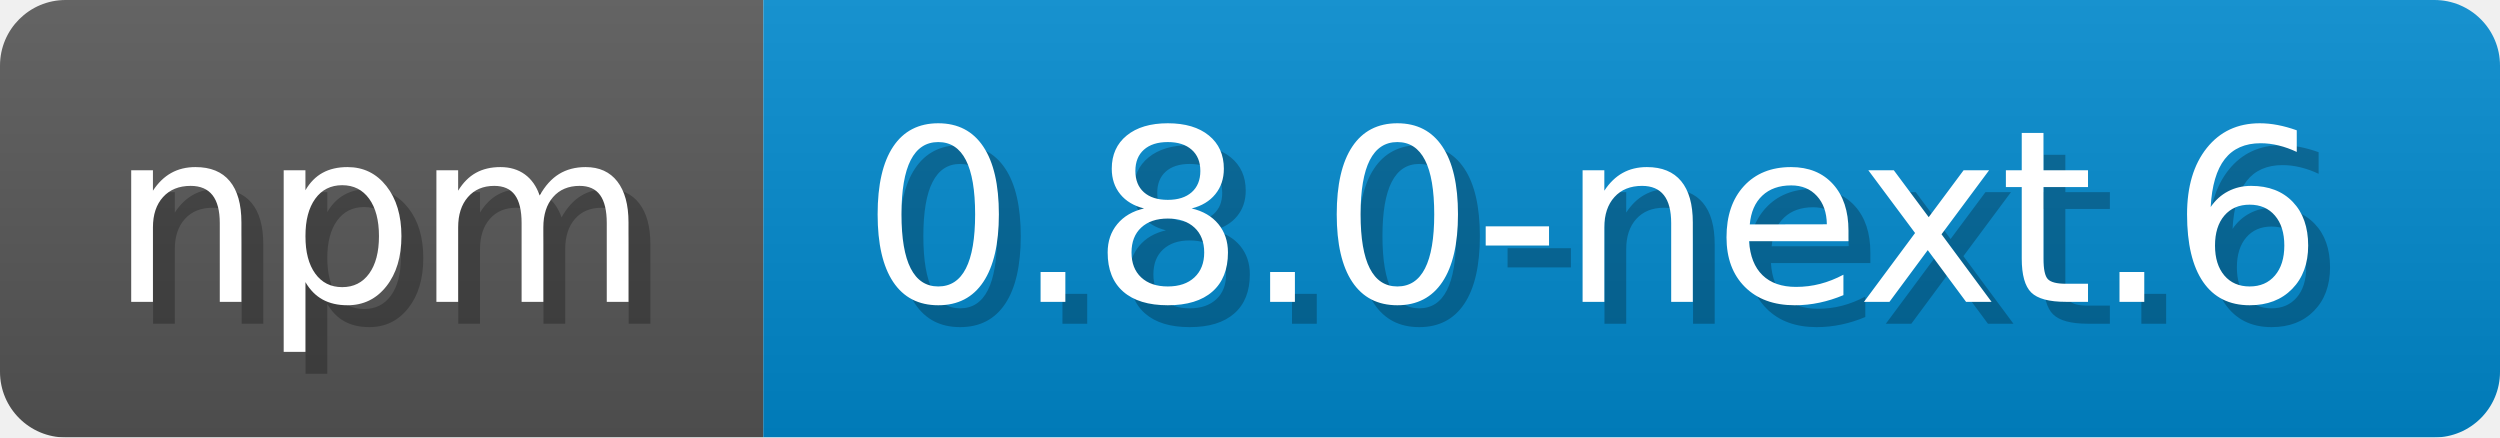
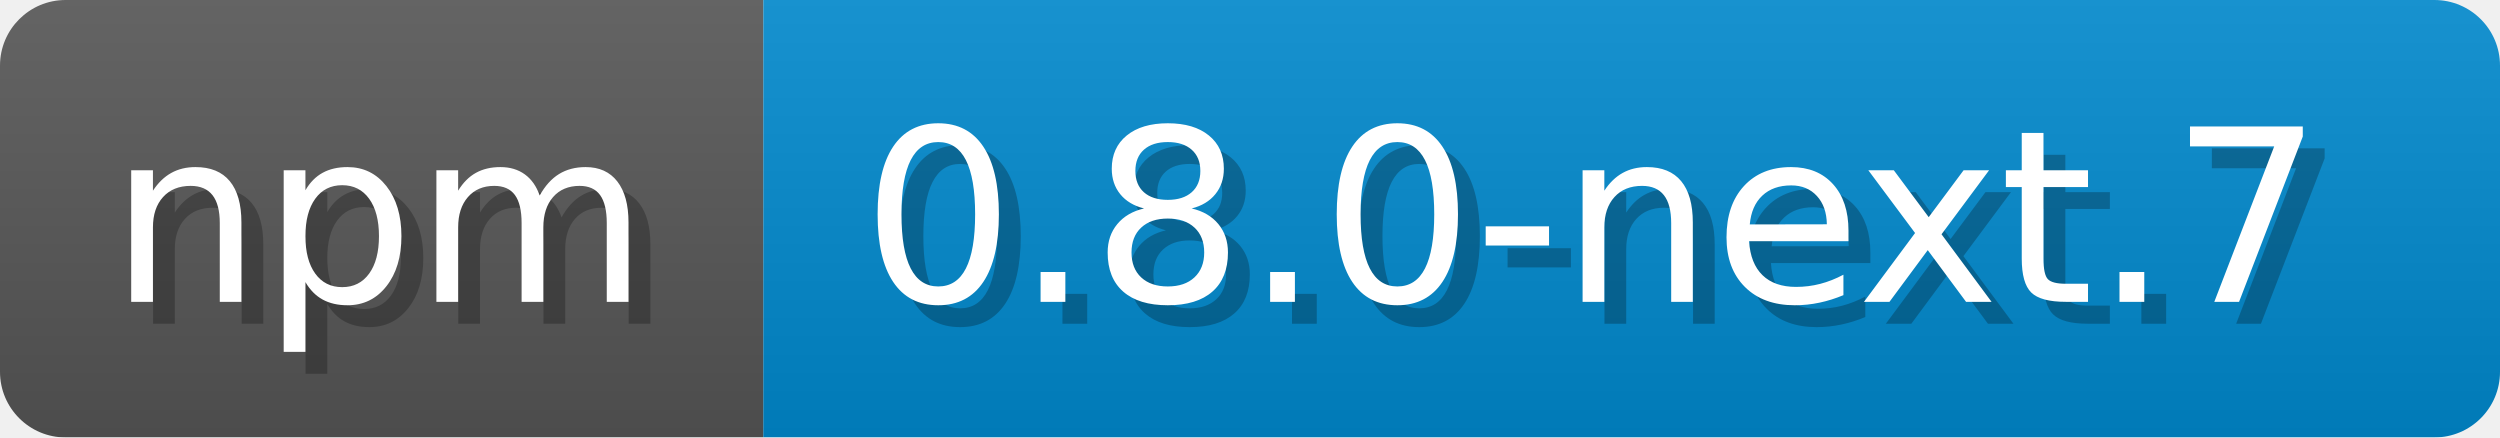
- <svg xmlns="http://www.w3.org/2000/svg" width="114.3" height="20" viewBox="0 0 1143 200" role="img" aria-label="npm: 0.8.0-next.6">
+ <svg xmlns="http://www.w3.org/2000/svg" width="114.3" height="20" viewBox="0 0 1143 200" role="img" aria-label="npm: 0.8.0-next.7">
  <linearGradient id="a" x2="0" y2="100%">
    <stop offset="0" stop-opacity=".1" stop-color="#EEE" />
    <stop offset="1" stop-opacity=".1" />
  </linearGradient>
  <mask id="m">
    <rect width="1143" height="200" rx="30" fill="#FFF" />
  </mask>
  <g mask="url(#m)">
    <rect width="349" height="200" fill="#555" />
    <rect width="794" height="200" fill="#08C" x="349" />
    <rect width="1143" height="200" fill="url(#a)" />
  </g>
  <g aria-hidden="true" fill="#fff" text-anchor="start" font-family="Verdana,DejaVu Sans,sans-serif" font-size="110">
    <text x="60" y="148" textLength="249" fill="#000" opacity="0.25">npm</text>
    <text x="50" y="138" textLength="249">npm</text>
-     <text x="404" y="148" textLength="694" fill="#000" opacity="0.25">0.8.0-next.6</text>
-     <text x="394" y="138" textLength="694">0.8.0-next.6</text>
+     <text x="404" y="148" textLength="694" fill="#000" opacity="0.25">0.8.0-next.7</text>
+     <text x="394" y="138" textLength="694">0.8.0-next.7</text>
  </g>
</svg>
